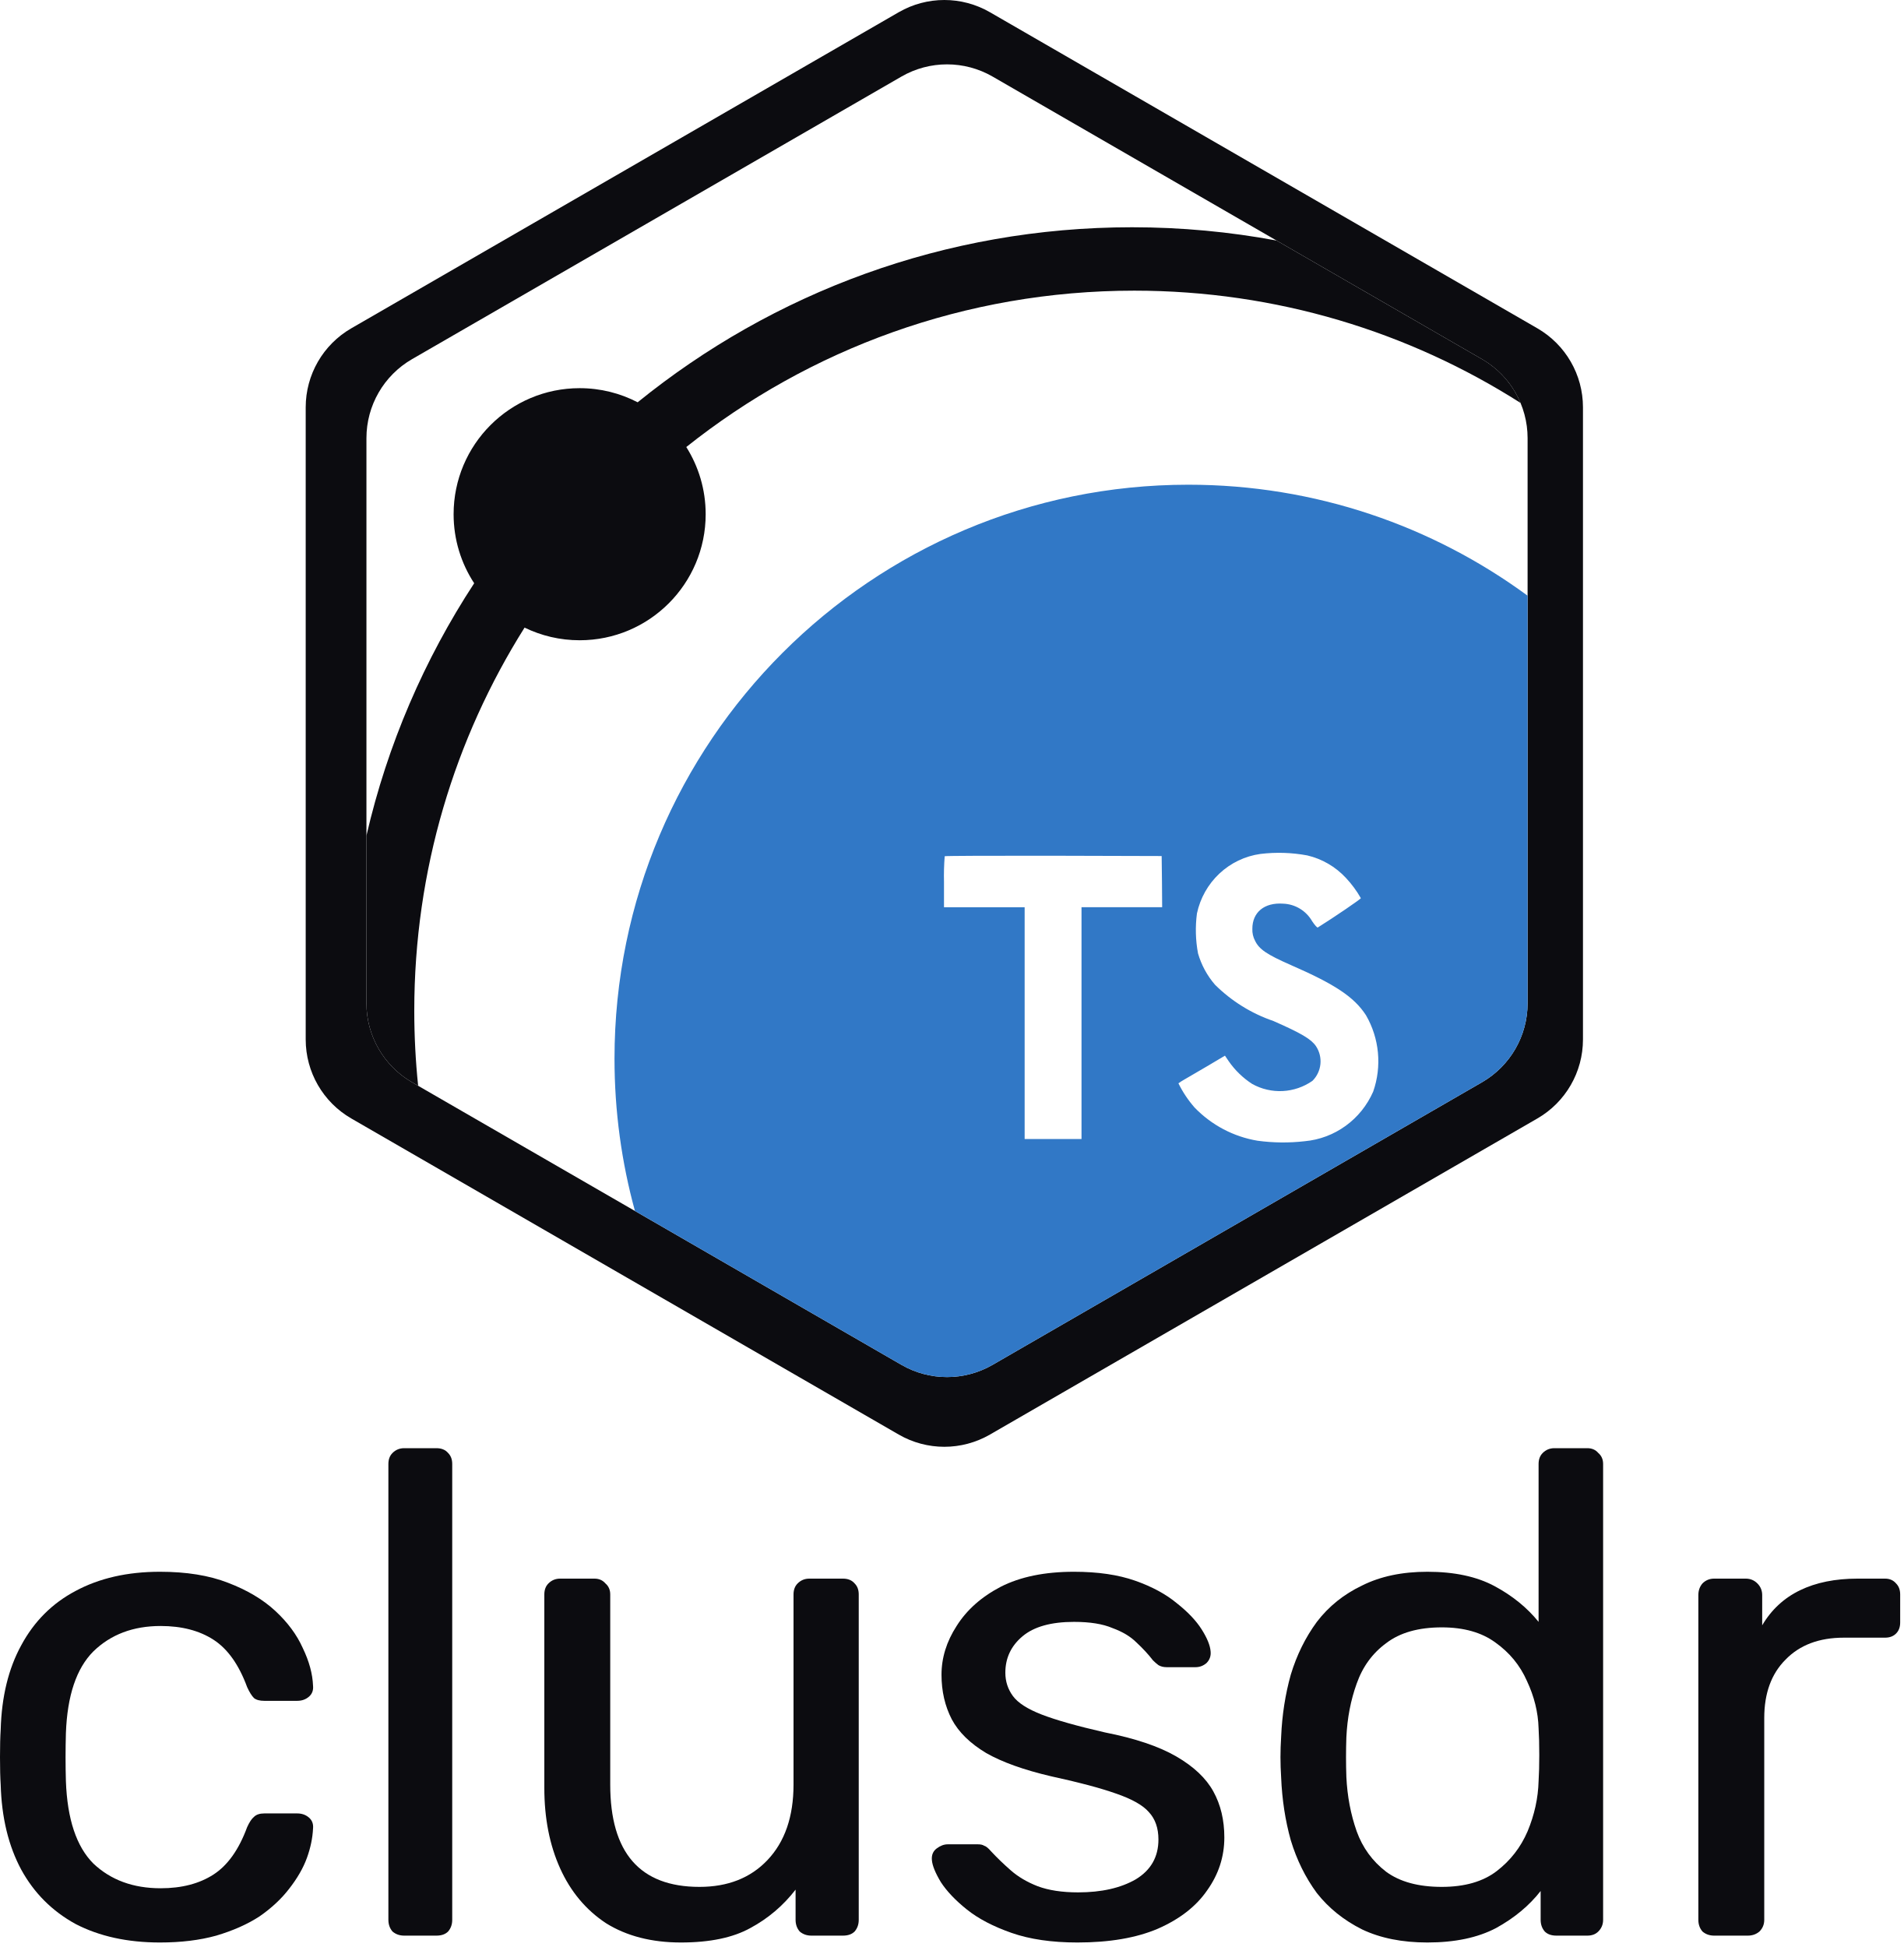
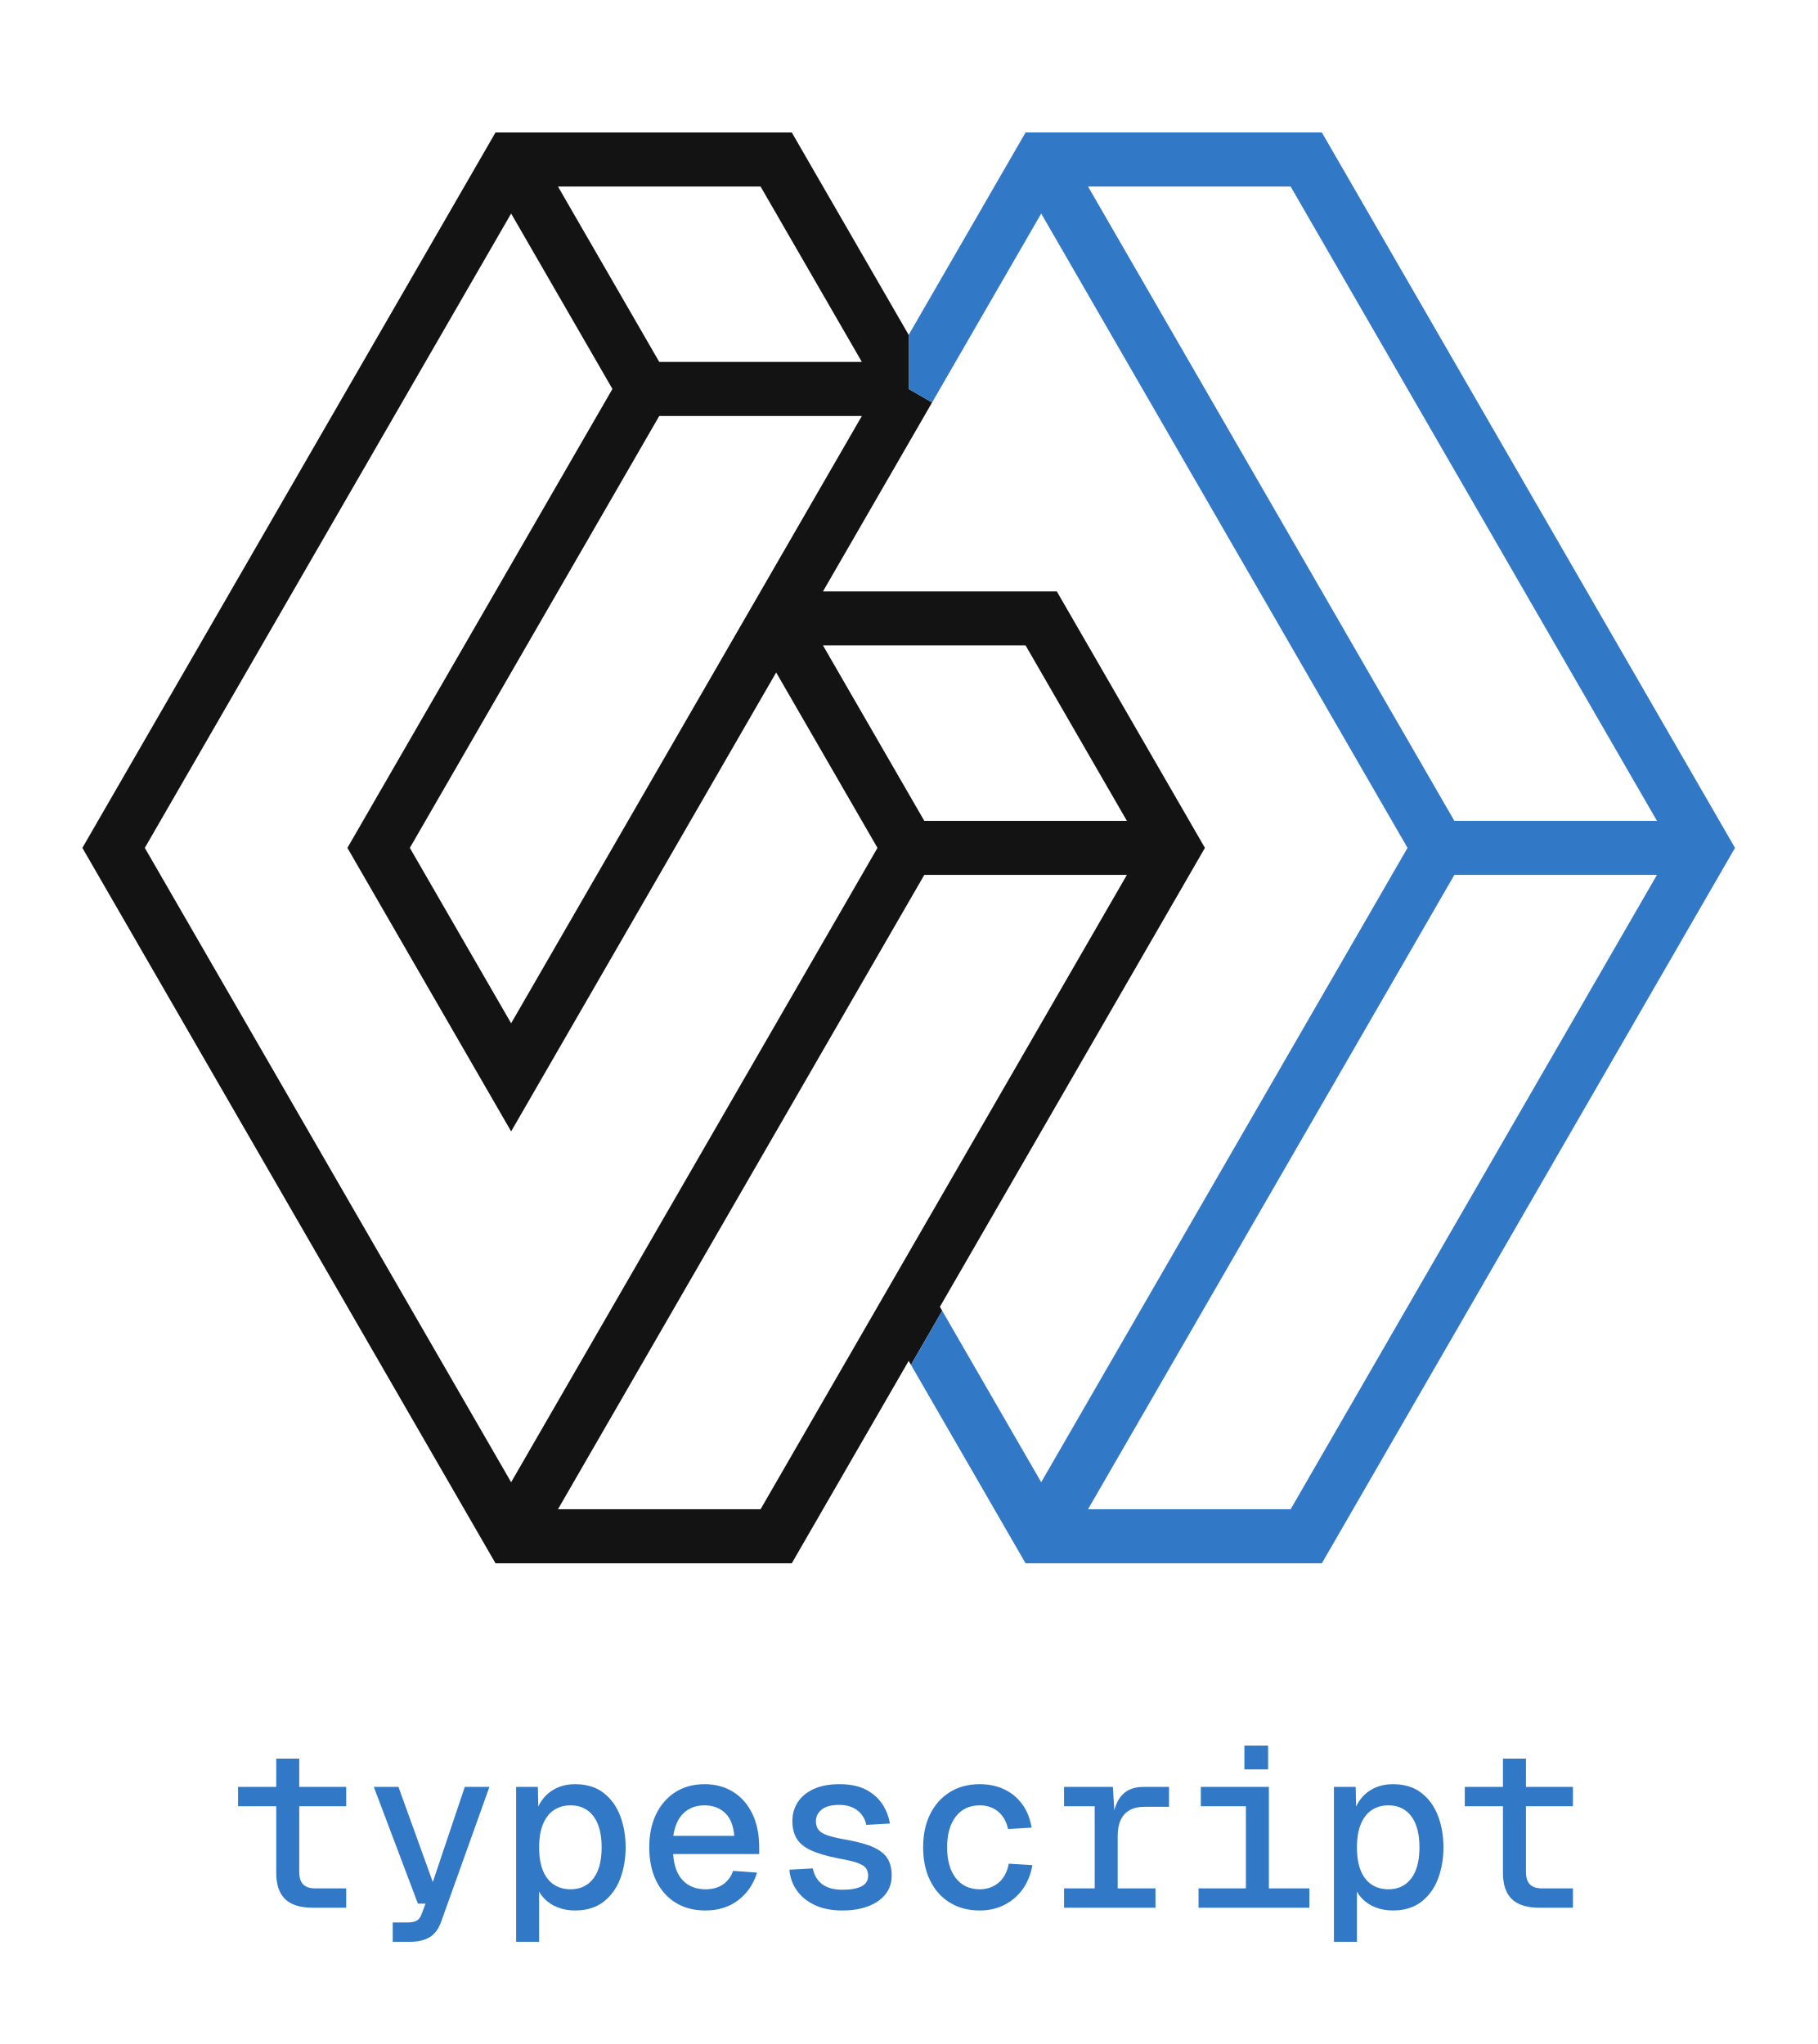
- <svg xmlns="http://www.w3.org/2000/svg" width="355" height="363" viewBox="0 0 355 363" fill="none">
-   <path fill-rule="evenodd" clip-rule="evenodd" d="M167.578 2.277C172.838 -0.759 179.318 -0.759 184.578 2.277L286.656 61.213C291.916 64.25 295.156 69.862 295.156 75.936V193.805C295.156 199.878 291.916 205.491 286.656 208.528L184.578 267.463C179.318 270.5 172.838 270.5 167.578 267.463L65.5 208.528C60.24 205.491 57 199.878 57 193.805V75.936C57 69.862 60.24 64.25 65.5 61.213L167.578 2.277ZM185.078 14.277C179.818 11.241 173.338 11.241 168.078 14.277L76.825 66.963C71.565 70 68.325 75.612 68.325 81.686V187.055C68.325 193.128 71.565 198.741 76.825 201.778L168.078 254.463C173.338 257.5 179.818 257.5 185.078 254.463L276.331 201.778C281.591 198.741 284.831 193.128 284.831 187.055V81.686C284.831 75.612 281.591 70 276.331 66.963L185.078 14.277Z" fill="#0C0C10" />
-   <path d="M29.824 362.16C23.765 362.16 18.517 361.008 14.08 358.704C9.728 356.315 6.357 352.944 3.968 348.592C1.579 344.155 0.299 338.864 0.128 332.72C0.043 331.44 0 329.733 0 327.6C0 325.467 0.043 323.76 0.128 322.48C0.299 316.336 1.579 311.088 3.968 306.736C6.357 302.299 9.728 298.928 14.08 296.624C18.517 294.235 23.765 293.04 29.824 293.04C34.773 293.04 38.997 293.723 42.496 295.088C46.08 296.453 49.024 298.203 51.328 300.336C53.632 302.469 55.339 304.773 56.448 307.248C57.643 309.723 58.283 312.069 58.368 314.288C58.453 315.141 58.197 315.824 57.6 316.336C57.003 316.848 56.277 317.104 55.424 317.104H49.28C48.427 317.104 47.787 316.933 47.36 316.592C46.933 316.165 46.507 315.483 46.08 314.544C44.544 310.363 42.453 307.419 39.808 305.712C37.163 304.005 33.877 303.152 29.952 303.152C24.832 303.152 20.651 304.731 17.408 307.888C14.251 311.045 12.544 316.123 12.288 323.12C12.203 326.192 12.203 329.179 12.288 332.08C12.544 339.163 14.251 344.283 17.408 347.44C20.651 350.512 24.832 352.048 29.952 352.048C33.877 352.048 37.163 351.195 39.808 349.488C42.453 347.781 44.544 344.837 46.08 340.656C46.507 339.717 46.933 339.077 47.36 338.736C47.787 338.309 48.427 338.096 49.28 338.096H55.424C56.277 338.096 57.003 338.352 57.6 338.864C58.197 339.376 58.453 340.059 58.368 340.912C58.283 342.704 57.899 344.539 57.216 346.416C56.533 348.293 55.424 350.213 53.888 352.176C52.437 354.053 50.603 355.76 48.384 357.296C46.165 358.747 43.477 359.941 40.32 360.88C37.248 361.733 33.749 362.16 29.824 362.16Z" fill="#0C0C10" />
-   <path d="M75.361 360.88C74.508 360.88 73.782 360.624 73.185 360.112C72.673 359.515 72.417 358.789 72.417 357.936V272.944C72.417 272.091 72.673 271.408 73.185 270.896C73.782 270.299 74.508 270 75.361 270H81.377C82.316 270 83.041 270.299 83.553 270.896C84.065 271.408 84.321 272.091 84.321 272.944V357.936C84.321 358.789 84.065 359.515 83.553 360.112C83.041 360.624 82.316 360.88 81.377 360.88H75.361Z" fill="#0C0C10" />
-   <path d="M126.966 362.16C121.505 362.16 116.854 360.965 113.014 358.576C109.259 356.101 106.401 352.688 104.438 348.336C102.475 343.984 101.494 338.992 101.494 333.36V297.264C101.494 296.411 101.75 295.728 102.262 295.216C102.859 294.619 103.585 294.32 104.438 294.32H110.838C111.691 294.32 112.374 294.619 112.886 295.216C113.483 295.728 113.782 296.411 113.782 297.264V332.72C113.782 345.435 119.329 351.792 130.422 351.792C135.713 351.792 139.937 350.128 143.094 346.8C146.337 343.387 147.958 338.693 147.958 332.72V297.264C147.958 296.411 148.214 295.728 148.726 295.216C149.323 294.619 150.049 294.32 150.902 294.32H157.174C158.113 294.32 158.838 294.619 159.35 295.216C159.862 295.728 160.118 296.411 160.118 297.264V357.936C160.118 358.789 159.862 359.515 159.35 360.112C158.838 360.624 158.113 360.88 157.174 360.88H151.286C150.433 360.88 149.707 360.624 149.11 360.112C148.598 359.515 148.342 358.789 148.342 357.936V352.304C146.038 355.291 143.222 357.68 139.894 359.472C136.651 361.264 132.342 362.16 126.966 362.16Z" fill="#0C0C10" />
-   <path d="M200.894 362.16C196.115 362.16 192.019 361.563 188.606 360.368C185.193 359.173 182.419 357.723 180.286 356.016C178.153 354.309 176.531 352.603 175.422 350.896C174.398 349.189 173.843 347.824 173.758 346.8C173.673 345.861 173.971 345.136 174.654 344.624C175.337 344.112 176.019 343.856 176.702 343.856H182.334C182.846 343.856 183.23 343.941 183.486 344.112C183.827 344.197 184.254 344.539 184.766 345.136C185.875 346.331 187.113 347.525 188.478 348.72C189.843 349.915 191.507 350.896 193.47 351.664C195.518 352.432 198.035 352.816 201.022 352.816C205.374 352.816 208.958 352.005 211.774 350.384C214.59 348.677 215.998 346.203 215.998 342.96C215.998 340.827 215.401 339.12 214.206 337.84C213.097 336.56 211.049 335.408 208.062 334.384C205.161 333.36 201.15 332.293 196.03 331.184C190.91 329.989 186.857 328.539 183.87 326.832C180.883 325.04 178.75 322.949 177.47 320.56C176.19 318.085 175.55 315.312 175.55 312.24C175.55 309.083 176.489 306.053 178.366 303.152C180.243 300.165 182.974 297.733 186.558 295.856C190.227 293.979 194.793 293.04 200.254 293.04C204.691 293.04 208.489 293.595 211.646 294.704C214.803 295.813 217.406 297.221 219.454 298.928C221.502 300.549 223.038 302.171 224.062 303.792C225.086 305.413 225.641 306.779 225.726 307.888C225.811 308.741 225.555 309.467 224.958 310.064C224.361 310.576 223.678 310.832 222.91 310.832H217.534C216.937 310.832 216.425 310.704 215.998 310.448C215.657 310.192 215.315 309.893 214.974 309.552C214.121 308.443 213.097 307.333 211.902 306.224C210.793 305.115 209.299 304.219 207.422 303.536C205.63 302.768 203.241 302.384 200.254 302.384C195.987 302.384 192.787 303.28 190.654 305.072C188.521 306.864 187.454 309.125 187.454 311.856C187.454 313.477 187.923 314.928 188.862 316.208C189.801 317.488 191.593 318.64 194.238 319.664C196.883 320.688 200.809 321.797 206.014 322.992C211.646 324.101 216.083 325.595 219.326 327.472C222.569 329.349 224.873 331.525 226.238 334C227.603 336.475 228.286 339.333 228.286 342.576C228.286 346.16 227.219 349.445 225.086 352.432C223.038 355.419 219.966 357.808 215.87 359.6C211.859 361.307 206.867 362.16 200.894 362.16Z" fill="#0C0C10" />
-   <path d="M266.144 362.16C261.451 362.16 257.397 361.349 253.984 359.728C250.571 358.021 247.755 355.76 245.536 352.944C243.403 350.043 241.781 346.757 240.672 343.088C239.648 339.419 239.051 335.536 238.88 331.44C238.795 330.075 238.752 328.795 238.752 327.6C238.752 326.405 238.795 325.125 238.88 323.76C239.051 319.749 239.648 315.909 240.672 312.24C241.781 308.571 243.403 305.285 245.536 302.384C247.755 299.483 250.571 297.221 253.984 295.6C257.397 293.893 261.451 293.04 266.144 293.04C271.179 293.04 275.36 293.936 278.688 295.728C282.016 297.52 284.747 299.739 286.88 302.384V272.944C286.88 272.091 287.136 271.408 287.648 270.896C288.245 270.299 288.971 270 289.824 270H295.968C296.821 270 297.504 270.299 298.016 270.896C298.613 271.408 298.912 272.091 298.912 272.944V357.936C298.912 358.789 298.613 359.515 298.016 360.112C297.504 360.624 296.821 360.88 295.968 360.88H290.208C289.269 360.88 288.544 360.624 288.032 360.112C287.52 359.515 287.264 358.789 287.264 357.936V352.56C285.131 355.291 282.357 357.595 278.944 359.472C275.531 361.264 271.264 362.16 266.144 362.16ZM268.832 351.792C273.099 351.792 276.512 350.811 279.072 348.848C281.632 346.885 283.552 344.411 284.832 341.424C286.112 338.352 286.795 335.237 286.88 332.08C286.965 330.715 287.008 329.093 287.008 327.216C287.008 325.253 286.965 323.589 286.88 322.224C286.795 319.237 286.069 316.293 284.704 313.392C283.424 310.491 281.461 308.101 278.816 306.224C276.256 304.347 272.928 303.408 268.832 303.408C264.48 303.408 261.024 304.389 258.464 306.352C255.904 308.229 254.069 310.747 252.96 313.904C251.851 316.976 251.211 320.304 251.04 323.888C250.955 326.363 250.955 328.837 251.04 331.312C251.211 334.896 251.851 338.267 252.96 341.424C254.069 344.496 255.904 347.013 258.464 348.976C261.024 350.853 264.48 351.792 268.832 351.792Z" fill="#0C0C10" />
-   <path d="M319.613 360.88C318.76 360.88 318.034 360.624 317.437 360.112C316.925 359.515 316.669 358.789 316.669 357.936V297.392C316.669 296.539 316.925 295.813 317.437 295.216C318.034 294.619 318.76 294.32 319.613 294.32H325.501C326.354 294.32 327.08 294.619 327.677 295.216C328.274 295.813 328.573 296.539 328.573 297.392V303.024C330.28 300.123 332.626 297.947 335.613 296.496C338.6 295.045 342.184 294.32 346.365 294.32H351.485C352.338 294.32 353.021 294.619 353.533 295.216C354.045 295.728 354.301 296.411 354.301 297.264V302.512C354.301 303.365 354.045 304.048 353.533 304.56C353.021 305.072 352.338 305.328 351.485 305.328H343.805C339.197 305.328 335.57 306.693 332.925 309.424C330.28 312.069 328.957 315.696 328.957 320.304V357.936C328.957 358.789 328.658 359.515 328.061 360.112C327.464 360.624 326.738 360.88 325.885 360.88H319.613Z" fill="#0C0C10" />
-   <path fill-rule="evenodd" clip-rule="evenodd" d="M221.578 90.37C245.243 90.37 267.113 98.054 284.831 111.061V187.055C284.831 193.128 281.591 198.741 276.331 201.777L185.078 254.463C179.818 257.5 173.338 257.5 168.078 254.463L118.391 225.775C115.906 216.73 114.578 207.205 114.578 197.37C114.578 138.276 162.484 90.37 221.578 90.37ZM243.753 159.485C240.87 158.95 237.923 158.857 235.013 159.209C232.154 159.606 229.485 160.882 227.368 162.866C225.251 164.85 223.789 167.446 223.179 170.301C222.851 172.781 222.918 175.298 223.38 177.756C224.004 179.913 225.086 181.907 226.55 183.598C229.626 186.65 233.344 188.959 237.426 190.353C242.632 192.637 244.464 193.729 245.36 195.027C246.022 196.014 246.32 197.205 246.201 198.392C246.082 199.578 245.555 200.684 244.711 201.517C243.075 202.656 241.159 203.313 239.176 203.415C237.193 203.517 235.221 203.058 233.48 202.092C231.758 200.98 230.268 199.537 229.096 197.845L228.4 196.819L225.075 198.791C223.244 199.866 221.302 200.997 220.788 201.293C220.42 201.497 220.065 201.726 219.726 201.977C220.528 203.606 221.54 205.121 222.733 206.483C225.895 209.764 230.01 211.934 234.478 212.677C237.394 213.074 240.348 213.106 243.272 212.77C246.023 212.522 248.659 211.533 250.904 209.906C253.15 208.279 254.924 206.072 256.042 203.516C256.856 201.185 257.156 198.703 256.923 196.242C256.689 193.782 255.928 191.403 254.691 189.271C252.502 185.899 248.956 183.525 240.693 179.926C236.205 177.957 234.776 176.99 234.006 175.379C233.65 174.707 233.48 173.951 233.51 173.189C233.494 170.09 235.747 168.236 239.245 168.479C240.35 168.518 241.427 168.839 242.376 169.414C243.325 169.989 244.114 170.799 244.669 171.767C245.166 172.509 245.604 172.993 245.715 172.917C248.758 171.014 253.775 167.601 253.739 167.453C252.968 166.094 252.039 164.833 250.973 163.696C249.033 161.598 246.519 160.132 243.753 159.485ZM196.427 159.544C185.342 159.524 176.2 159.561 176.145 159.637C176.018 161.239 175.975 162.848 176.015 164.455V169.149H191.052V212.361H201.655V169.14H216.692L216.657 164.36L216.599 159.601L196.427 159.544Z" fill="#3178C6" />
-   <path d="M211.078 42.37C220.283 42.37 229.288 43.221 238.022 44.845L276.331 66.963C279.606 68.854 282.097 71.743 283.512 75.12C262.702 61.87 237.998 54.191 211.5 54.191C179.921 54.191 150.89 65.096 127.963 83.343C130.252 86.969 131.578 91.265 131.578 95.87C131.578 108.849 121.057 119.37 108.078 119.37C104.395 119.37 100.911 118.522 97.809 117.012C84.782 137.701 77.244 162.194 77.244 188.448C77.244 193.172 77.489 197.838 77.965 202.436L76.825 201.777C71.565 198.741 68.325 193.128 68.325 187.055V155.802C72.25 138.791 79.138 122.914 88.415 108.741C85.99 105.044 84.578 100.622 84.578 95.87C84.578 82.891 95.099 72.37 108.078 72.37C111.979 72.37 115.657 73.321 118.895 75.003C144.07 54.596 176.146 42.37 211.078 42.37Z" fill="#0C0C10" />
+ <svg xmlns="http://www.w3.org/2000/svg" width="240" height="270" viewBox="0 0 240 270" fill="none">
+   <g transform="translate(120.00 112.00) scale(1.75)">
+     <defs>
+       <clipPath id="mi7">
+         <path d="M-400 -400H400V400H-400ZM0.000 -300.000L0.000 -34.641L10.000 -28.868L30.000 0.000L16.500 23.383L8.526 24.553L-18.388 71.170L-18.388 300.000L300.000 300.000L300.000 -300.000Z" clip-rule="evenodd" />
+       </clipPath>
+       <clipPath id="ma7">
+         <path d="M0.000 -300.000L0.000 -34.641L10.000 -28.868L30.000 0.000L16.500 23.383L8.526 24.553L-18.388 71.170L-18.388 300.000L300.000 300.000L300.000 -300.000Z" />
+       </clipPath>
+     </defs>
+     <path d="M-30.000 -51.962 L-20.000 -34.641 M-30.000 51.962 L0.000 0.000 L-10.000 -17.321 M-10.000 -17.321 L10.000 -17.321 L20.000 0.000 L-10.000 51.962 L-30.000 51.962 L-60.000 0.000 L-30.000 -51.962 L-10.000 -51.962 L0.000 -34.641 M0.000 -34.641 L-20.000 -34.641 L-40.000 0.000 L-30.000 17.321 L10.000 -51.962 L30.000 -51.962 L60.000 0.000 L30.000 51.962 L10.000 51.962 L0.000 34.641 M0.000 0.000 L20.000 0.000 M10.000 -51.962 L40.000 0.000 L10.000 51.962 M40.000 0.000 L60.000 0.000" stroke="#141314" clip-path="url(#mi7)" fill="none" stroke-width="4.080" stroke-linejoin="miter" stroke-miterlimit="4" stroke-linecap="butt" />
+     <path d="M-30.000 -51.962 L-20.000 -34.641 M-30.000 51.962 L0.000 0.000 L-10.000 -17.321 M-10.000 -17.321 L10.000 -17.321 L20.000 0.000 L-10.000 51.962 L-30.000 51.962 L-60.000 0.000 L-30.000 -51.962 L-10.000 -51.962 L0.000 -34.641 M0.000 -34.641 L-20.000 -34.641 L-40.000 0.000 L-30.000 17.321 L10.000 -51.962 L30.000 -51.962 L60.000 0.000 L30.000 51.962 L10.000 51.962 L0.000 34.641 M0.000 0.000 L20.000 0.000 M10.000 -51.962 L40.000 0.000 L10.000 51.962 M40.000 0.000 L60.000 0.000" stroke="#3178C6" clip-path="url(#ma7)" fill="none" stroke-width="4.080" stroke-linejoin="miter" stroke-miterlimit="4" stroke-linecap="butt" />
+   </g>
+   <path fill="#3178C6" d="M41.292 252.0Q38.85 252.0 37.665 250.869Q36.48 249.738 36.48 247.404V232.302H39.516V247.272Q39.516 248.382 40.035 248.913Q40.554 249.444 41.616 249.444H45.72V252.0ZM31.44 238.596V236.04H45.72V238.596ZM51.864 256.5V253.944H53.808Q54.63 253.944 55.044 253.698Q55.458 253.452 55.668 252.864L56.196 251.46H55.188L49.368 236.04H52.62L57.156 248.604L61.38 236.04H64.632L58.272 253.812Q57.78 255.228 56.784 255.864Q55.788 256.5 54.108 256.5ZM68.16 256.5V236.04H71.028L71.106 239.676L70.74 239.496Q71.346 237.63 72.708 236.655Q74.07 235.68 75.936 235.68Q78.228 235.68 79.71 236.832Q81.192 237.984 81.906 239.877Q82.62 241.77 82.62 244.02Q82.62 246.264 81.906 248.16Q81.192 250.056 79.71 251.208Q78.228 252.36 75.936 252.36Q74.694 252.36 73.644 251.949Q72.594 251.538 71.865 250.776Q71.136 250.014 70.812 248.94L71.196 248.526V256.5ZM75.36 249.564Q77.28 249.564 78.366 248.133Q79.452 246.702 79.452 244.02Q79.452 241.338 78.366 239.907Q77.28 238.476 75.36 238.476Q74.1 238.476 73.167 239.088Q72.234 239.7 71.715 240.936Q71.196 242.172 71.196 244.02Q71.196 245.868 71.703 247.104Q72.21 248.34 73.155 248.952Q74.1 249.564 75.36 249.564ZM93.144 252.36Q90.894 252.36 89.229 251.337Q87.564 250.314 86.652 248.433Q85.74 246.552 85.74 244.02Q85.74 241.506 86.649 239.637Q87.558 237.768 89.196 236.724Q90.834 235.68 93.048 235.68Q95.166 235.68 96.792 236.679Q98.418 237.678 99.339 239.553Q100.26 241.428 100.26 244.068V244.908H88.896Q89.046 247.206 90.171 248.385Q91.296 249.564 93.174 249.564Q94.59 249.564 95.52 248.895Q96.45 248.226 96.81 247.128L99.972 247.362Q99.282 249.624 97.506 250.992Q95.73 252.36 93.144 252.36ZM88.914 242.502H96.966Q96.798 240.438 95.73 239.457Q94.662 238.476 93.036 238.476Q91.362 238.476 90.285 239.493Q89.208 240.51 88.914 242.502ZM111.252 252.36Q109.098 252.36 107.58 251.637Q106.062 250.914 105.216 249.696Q104.37 248.478 104.244 246.978L107.34 246.804Q107.586 248.112 108.549 248.868Q109.512 249.624 111.264 249.624Q112.908 249.624 113.778 249.171Q114.648 248.718 114.648 247.776Q114.648 247.164 114.351 246.765Q114.054 246.366 113.232 246.075Q112.41 245.784 110.808 245.496Q108.456 245.046 107.112 244.422Q105.768 243.798 105.204 242.853Q104.64 241.908 104.64 240.564Q104.64 239.178 105.342 238.077Q106.044 236.976 107.433 236.328Q108.822 235.68 110.856 235.68Q112.98 235.68 114.366 236.409Q115.752 237.138 116.523 238.317Q117.294 239.496 117.516 240.876L114.408 241.056Q114.246 240.282 113.787 239.691Q113.328 239.1 112.587 238.758Q111.846 238.416 110.844 238.416Q109.248 238.416 108.498 239.043Q107.748 239.67 107.748 240.564Q107.748 241.29 108.111 241.731Q108.474 242.172 109.317 242.451Q110.16 242.73 111.6 242.988Q114.018 243.402 115.35 244.014Q116.682 244.626 117.219 245.523Q117.756 246.42 117.756 247.752Q117.756 249.192 116.934 250.221Q116.112 251.25 114.648 251.805Q113.184 252.36 111.252 252.36ZM129.372 252.36Q127.128 252.36 125.445 251.328Q123.762 250.296 122.835 248.415Q121.908 246.534 121.908 244.02Q121.908 241.506 122.835 239.637Q123.762 237.768 125.445 236.724Q127.128 235.68 129.372 235.68Q131.184 235.68 132.621 236.361Q134.058 237.042 134.994 238.323Q135.93 239.604 136.236 241.416L133.128 241.608Q132.786 240.096 131.799 239.286Q130.812 238.476 129.384 238.476Q127.368 238.476 126.222 239.955Q125.076 241.434 125.076 244.02Q125.076 246.606 126.222 248.085Q127.368 249.564 129.384 249.564Q130.818 249.564 131.853 248.712Q132.888 247.86 133.224 246.18L136.332 246.372Q136.026 248.184 135.069 249.528Q134.112 250.872 132.651 251.616Q131.19 252.36 129.372 252.36ZM140.52 252.0V249.444H145.962L144.564 250.818V237.198L145.962 238.596H140.52V236.04H146.964L147.246 240.492L146.97 240.276Q147.192 238.152 148.197 237.096Q149.202 236.04 150.996 236.04H154.38V238.668H151.116Q149.958 238.668 149.181 239.109Q148.404 239.55 148.002 240.399Q147.6 241.248 147.6 242.52V250.818L146.226 249.444H152.592V252.0ZM158.28 252.0V249.444H164.532V237.198L165.93 238.596H158.58V236.04H167.568V249.444H172.92V252.0H167.568H164.532ZM164.334 233.724V230.58H167.466V233.724ZM176.16 256.5V236.04H179.028L179.106 239.676L178.74 239.496Q179.346 237.63 180.708 236.655Q182.07 235.68 183.936 235.68Q186.228 235.68 187.71 236.832Q189.192 237.984 189.906 239.877Q190.62 241.77 190.62 244.02Q190.62 246.264 189.906 248.16Q189.192 250.056 187.71 251.208Q186.228 252.36 183.936 252.36Q182.694 252.36 181.644 251.949Q180.594 251.538 179.865 250.776Q179.136 250.014 178.812 248.94L179.196 248.526V256.5ZM183.36 249.564Q185.28 249.564 186.366 248.133Q187.452 246.702 187.452 244.02Q187.452 241.338 186.366 239.907Q185.28 238.476 183.36 238.476Q182.1 238.476 181.167 239.088Q180.234 239.7 179.715 240.936Q179.196 242.172 179.196 244.02Q179.196 245.868 179.703 247.104Q180.21 248.34 181.155 248.952Q182.1 249.564 183.36 249.564ZM203.292 252.0Q200.85 252.0 199.665 250.869Q198.48 249.738 198.48 247.404V232.302H201.516V247.272Q201.516 248.382 202.035 248.913Q202.554 249.444 203.616 249.444H207.72V252.0ZM193.44 238.596V236.04H207.72V238.596Z" />
</svg>
